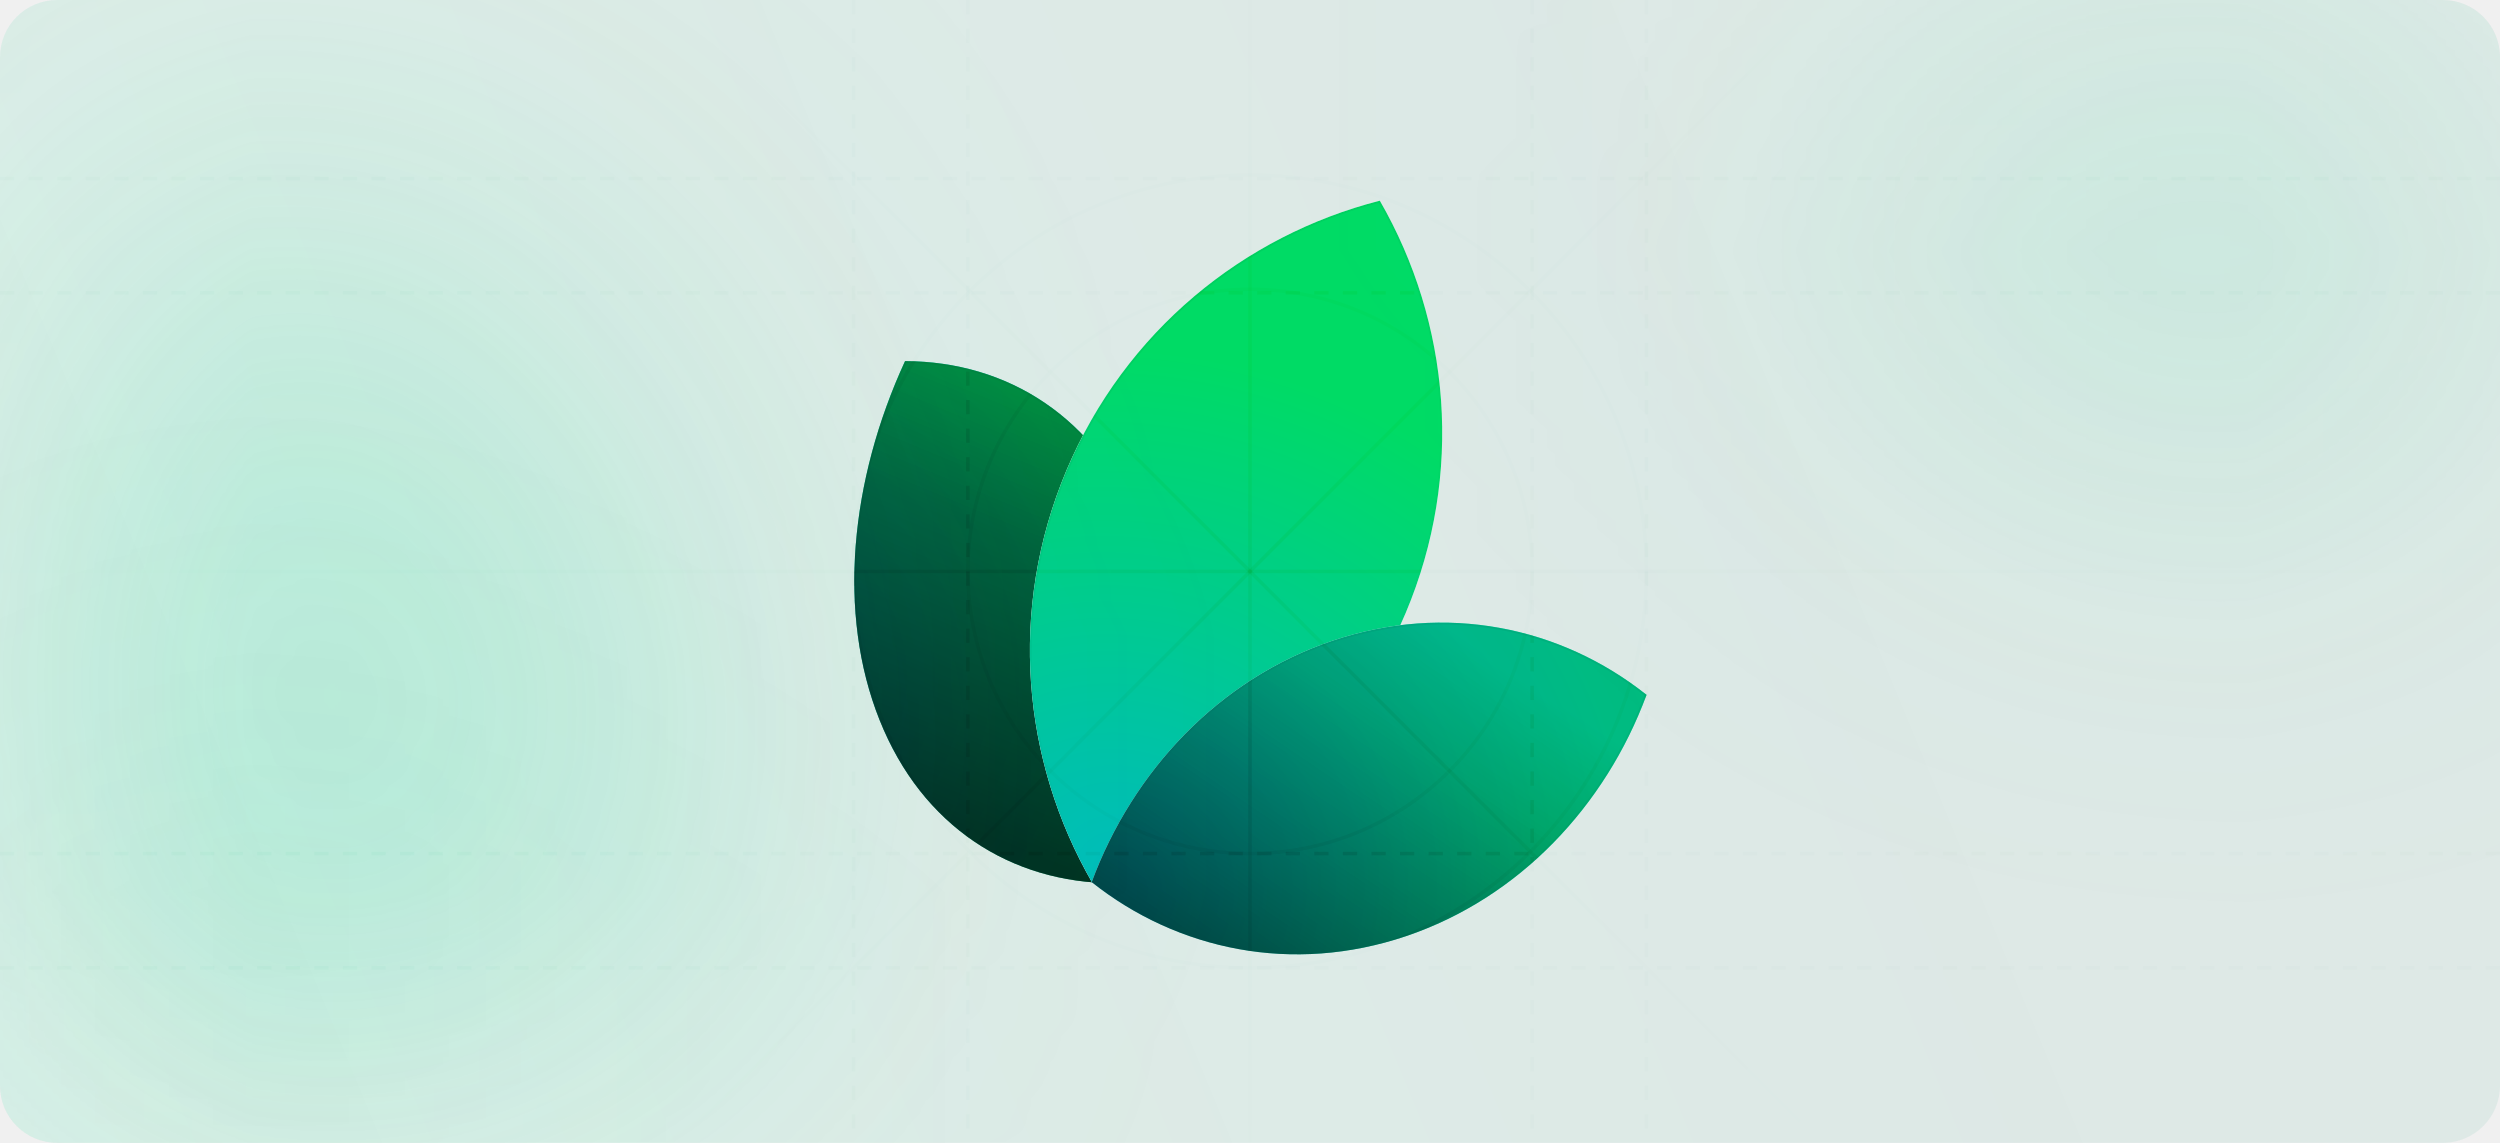
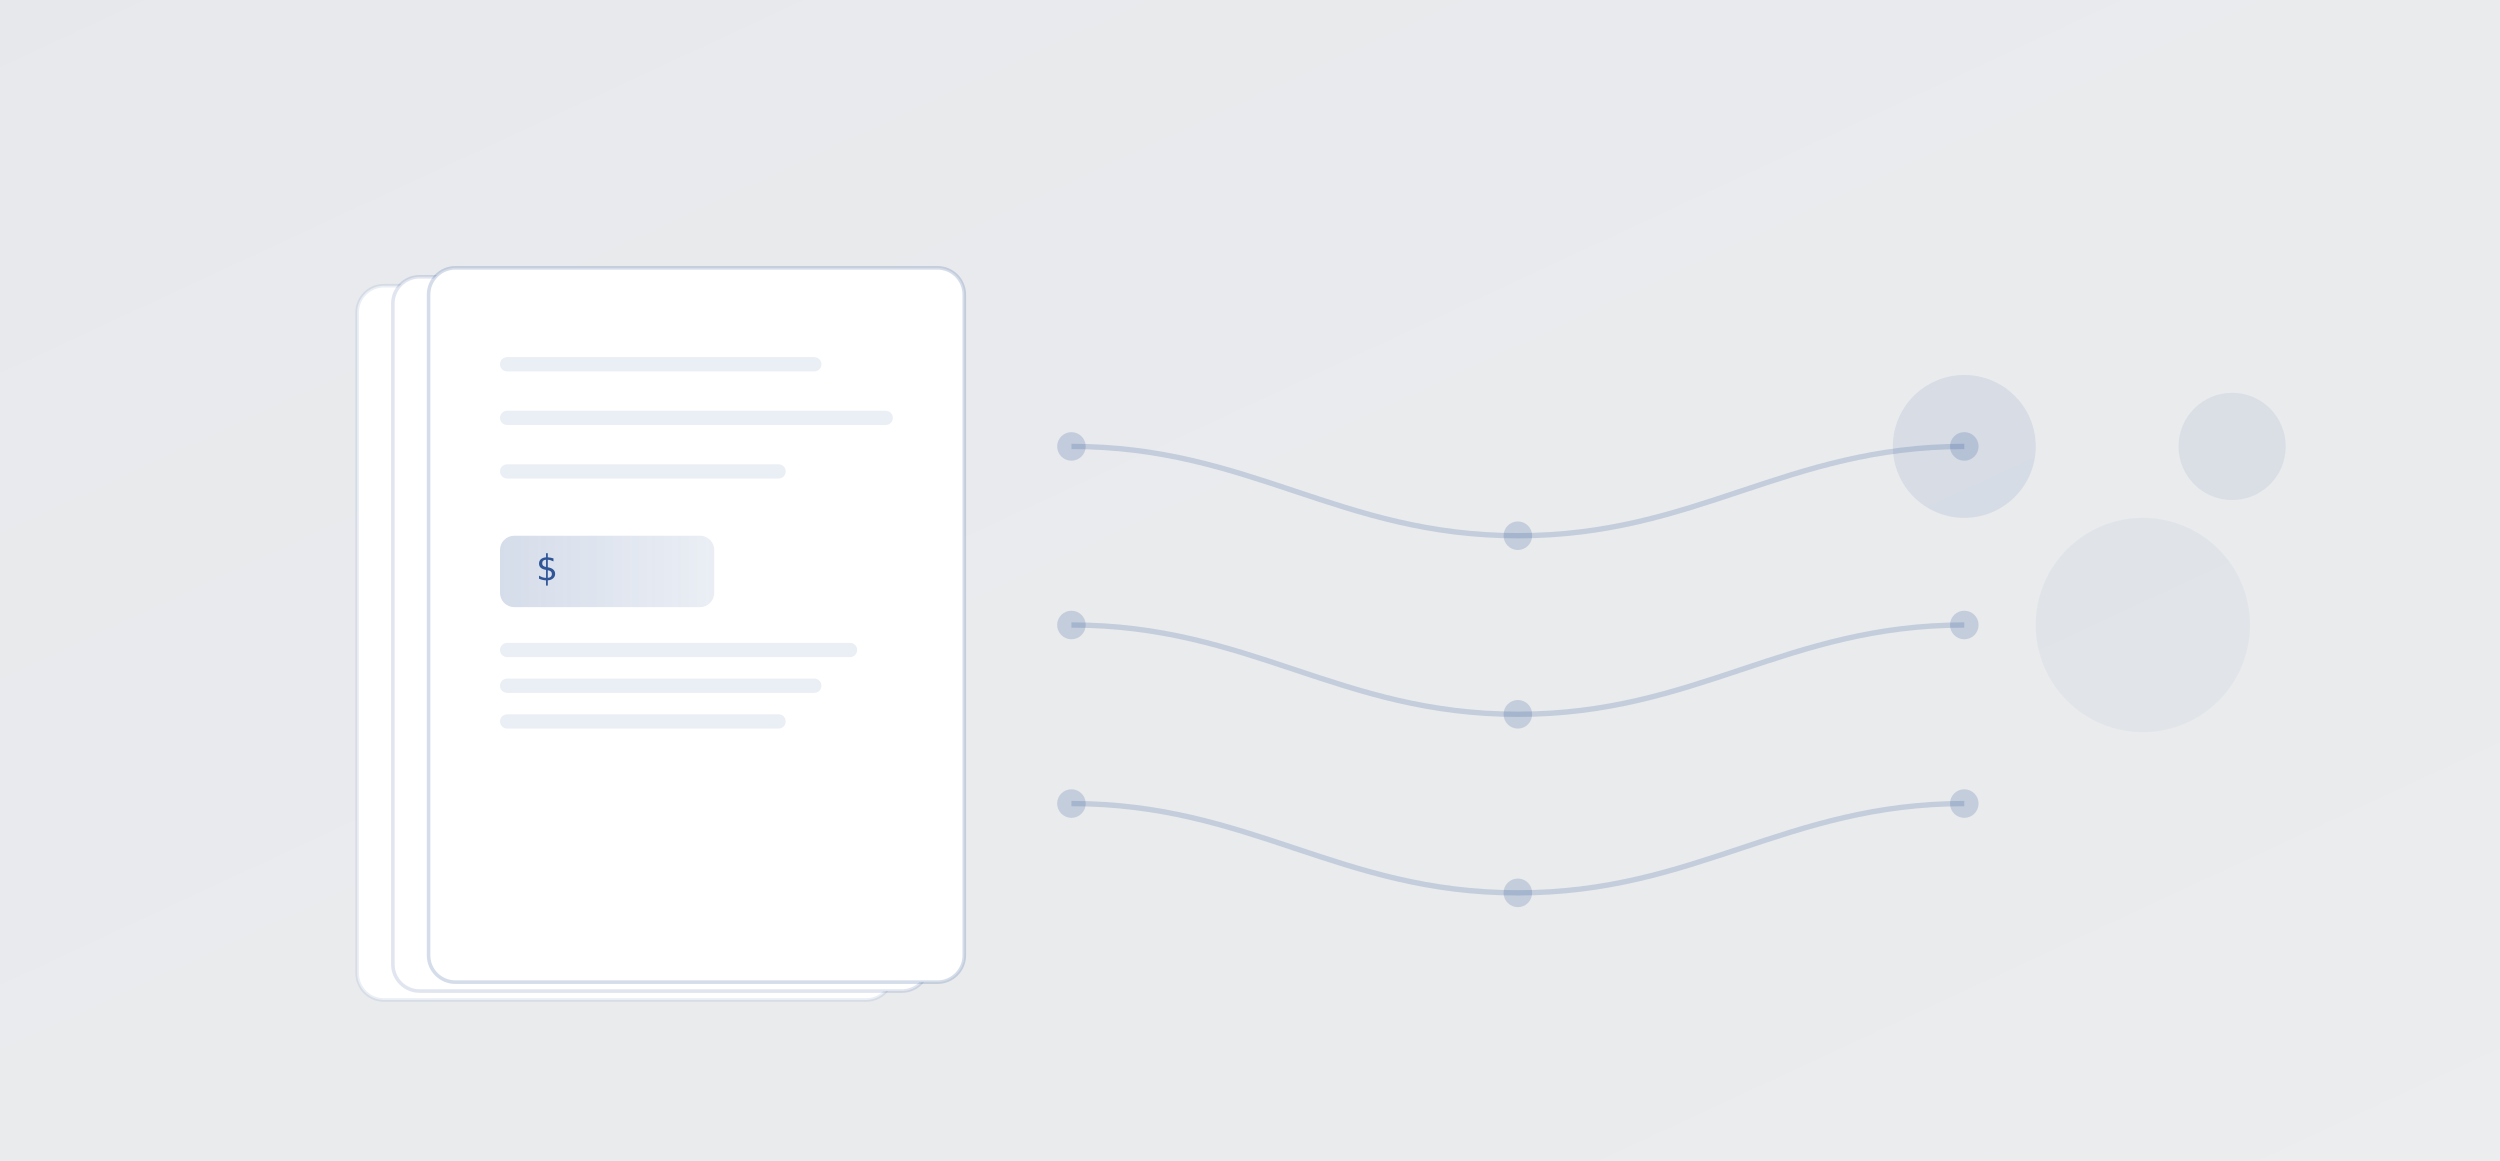
- <svg xmlns="http://www.w3.org/2000/svg" width="700" height="320" viewBox="0 0 700 320" fill="none">
-   <g clip-path="url(#clip0_2862_278)">
-     <rect width="700" height="320" rx="16" fill="url(#paint0_linear_2862_278)" />
-     <path d="M311.889 247.3C283.097 247.215 258.226 231.466 246.292 201.629C234.357 171.793 238.02 134.523 253.414 101.112C282.206 101.197 307.077 116.945 319.011 146.782C330.946 176.619 327.283 213.888 311.889 247.3Z" fill="white" />
-     <path d="M311.889 247.3C283.097 247.215 258.226 231.466 246.292 201.629C234.357 171.793 238.02 134.523 253.414 101.112C282.206 101.197 307.077 116.945 319.011 146.782C330.946 176.619 327.283 213.888 311.889 247.3Z" fill="url(#paint1_radial_2862_278)" />
-     <path d="M311.889 247.3C283.097 247.215 258.226 231.466 246.292 201.629C234.357 171.793 238.02 134.523 253.414 101.112C282.206 101.197 307.077 116.945 319.011 146.782C330.946 176.619 327.283 213.888 311.889 247.3Z" fill="black" fill-opacity="0.5" style="mix-blend-mode:hard-light" />
-     <path d="M311.889 247.3C283.097 247.215 258.226 231.466 246.292 201.629C234.357 171.793 238.02 134.523 253.414 101.112C282.206 101.197 307.077 116.945 319.011 146.782C330.946 176.619 327.283 213.888 311.889 247.3Z" fill="url(#paint2_linear_2862_278)" fill-opacity="0.5" style="mix-blend-mode:hard-light" />
-     <path d="M311.72 247.034C283.108 246.887 258.409 231.208 246.538 201.531C234.656 171.825 238.271 134.702 253.583 101.377C282.195 101.524 306.894 117.203 318.765 146.88C330.647 176.586 327.031 213.709 311.72 247.034Z" stroke="url(#paint3_linear_2862_278)" stroke-opacity="0.05" stroke-width="0.531" />
-     <path d="M305.839 247.174C343.92 237.419 377.154 210.619 393.585 171.64C410.017 132.661 405.98 90.199 386.347 56.193C348.266 65.948 315.032 92.749 298.601 131.728C282.169 170.706 286.206 213.168 305.839 247.174Z" fill="white" />
-     <path d="M305.839 247.174C343.92 237.419 377.154 210.619 393.585 171.64C410.017 132.661 405.98 90.199 386.347 56.193C348.266 65.948 315.032 92.749 298.601 131.728C282.169 170.706 286.206 213.168 305.839 247.174Z" fill="url(#paint4_radial_2862_278)" />
-     <path d="M393.341 171.537C376.971 210.369 343.89 237.091 305.969 246.867C286.462 212.959 282.476 170.663 298.845 131.831C315.215 92.998 348.295 66.276 386.217 56.5C405.724 90.408 409.71 132.704 393.341 171.537Z" stroke="url(#paint5_linear_2862_278)" stroke-opacity="0.05" stroke-width="0.531" />
-     <path d="M305.686 246.995C329.75 266.114 361.965 272.832 393.671 262.129C425.376 251.426 449.499 225.691 461.03 194.556C436.967 175.437 404.751 168.719 373.046 179.422C341.34 190.125 317.217 215.86 305.686 246.995Z" fill="white" />
-     <path d="M305.686 246.995C329.75 266.114 361.965 272.832 393.671 262.129C425.376 251.426 449.499 225.691 461.03 194.556C436.967 175.437 404.751 168.719 373.046 179.422C341.34 190.125 317.217 215.86 305.686 246.995Z" fill="url(#paint6_radial_2862_278)" />
-     <path d="M305.686 246.995C329.75 266.114 361.965 272.832 393.671 262.129C425.376 251.426 449.499 225.691 461.03 194.556C436.967 175.437 404.751 168.719 373.046 179.422C341.34 190.125 317.217 215.86 305.686 246.995Z" fill="black" fill-opacity="0.2" style="mix-blend-mode:hard-light" />
-     <path d="M305.686 246.995C329.75 266.114 361.965 272.832 393.671 262.129C425.376 251.426 449.499 225.691 461.03 194.556C436.967 175.437 404.751 168.719 373.046 179.422C341.34 190.125 317.217 215.86 305.686 246.995Z" fill="url(#paint7_linear_2862_278)" fill-opacity="0.5" style="mix-blend-mode:hard-light" />
-     <path d="M393.586 261.878C362.035 272.529 329.981 265.88 306.002 246.907C317.535 215.919 341.571 190.327 373.13 179.673C404.682 169.023 436.736 175.671 460.715 194.644C449.182 225.632 425.146 251.224 393.586 261.878Z" stroke="url(#paint8_linear_2862_278)" stroke-opacity="0.05" stroke-width="0.531" />
-     <g opacity="0.8" filter="url(#filter0_f_2862_278)">
-       <circle cx="660" cy="-60" r="160" fill="#18E299" fill-opacity="0.4" />
+ <svg xmlns="http://www.w3.org/2000/svg" viewBox="0 0 1400 650">
+   <defs>
+     <linearGradient id="bgGradient" x1="0%" y1="0%" x2="100%" y2="100%">
+       <stop offset="0%" style="stop-color:#2f5597;stop-opacity:0.05" />
+       <stop offset="100%" style="stop-color:#2f5597;stop-opacity:0.02" />
+     </linearGradient>
+     <linearGradient id="accentGradient" x1="0%" y1="0%" x2="100%" y2="0%">
+       <stop offset="0%" style="stop-color:#2f5597;stop-opacity:0.2" />
+       <stop offset="100%" style="stop-color:#2f5597;stop-opacity:0.1" />
+     </linearGradient>
+   </defs>
+   <rect width="1400" height="650" fill="url(#bgGradient)" />
+   <g transform="translate(150, 100)">
+     <g transform="translate(50, 50)">
+       <rect x="0" y="10" width="300" height="400" rx="15" fill="white" stroke="#2f5597" stroke-width="2" stroke-opacity="0.1" />
+       <rect x="20" y="5" width="300" height="400" rx="15" fill="white" stroke="#2f5597" stroke-width="2" stroke-opacity="0.15" />
+       <rect x="40" y="0" width="300" height="400" rx="15" fill="white" stroke="#2f5597" stroke-width="2" stroke-opacity="0.2" />
+       <g transform="translate(80, 50)">
+         <rect width="180" height="8" rx="4" fill="#2f5597" fill-opacity="0.1" />
+         <rect y="30" width="220" height="8" rx="4" fill="#2f5597" fill-opacity="0.1" />
+         <rect y="60" width="160" height="8" rx="4" fill="#2f5597" fill-opacity="0.1" />
+         <rect y="100" width="120" height="40" rx="8" fill="url(#accentGradient)" />
+         <text x="20" y="125" font-family="monospace" fill="#2f5597" font-size="20">$</text>
+         <rect y="160" width="200" height="8" rx="4" fill="#2f5597" fill-opacity="0.1" />
+         <rect y="180" width="180" height="8" rx="4" fill="#2f5597" fill-opacity="0.1" />
+         <rect y="200" width="160" height="8" rx="4" fill="#2f5597" fill-opacity="0.1" />
+       </g>
    </g>
-     <g opacity="0.8" filter="url(#filter1_f_2862_278)">
-       <circle cx="20" cy="213" r="160" fill="#18E299" fill-opacity="0.33" />
+     <g transform="translate(400, 50)">
+       <path d="M50,100 C150,100 200,150 300,150 C400,150 450,100 550,100" fill="none" stroke="#2f5597" stroke-width="3" stroke-opacity="0.2" />
+       <path d="M50,200 C150,200 200,250 300,250 C400,250 450,200 550,200" fill="none" stroke="#2f5597" stroke-width="3" stroke-opacity="0.2" />
+       <path d="M50,300 C150,300 200,350 300,350 C400,350 450,300 550,300" fill="none" stroke="#2f5597" stroke-width="3" stroke-opacity="0.2" />
+       <circle cx="50" cy="100" r="8" fill="#2f5597" fill-opacity="0.2" />
+       <circle cx="300" cy="150" r="8" fill="#2f5597" fill-opacity="0.2" />
+       <circle cx="550" cy="100" r="8" fill="#2f5597" fill-opacity="0.2" />
+       <circle cx="50" cy="200" r="8" fill="#2f5597" fill-opacity="0.2" />
+       <circle cx="300" cy="250" r="8" fill="#2f5597" fill-opacity="0.2" />
+       <circle cx="550" cy="200" r="8" fill="#2f5597" fill-opacity="0.2" />
+       <circle cx="50" cy="300" r="8" fill="#2f5597" fill-opacity="0.2" />
+       <circle cx="300" cy="350" r="8" fill="#2f5597" fill-opacity="0.2" />
+       <circle cx="550" cy="300" r="8" fill="#2f5597" fill-opacity="0.2" />
    </g>
-     <g opacity="0.8" filter="url(#filter2_f_2862_278)">
-       <circle cx="660" cy="480" r="160" fill="#18E299" fill-opacity="0.52" />
-     </g>
-     <g opacity="0.8" filter="url(#filter3_f_2862_278)">
-       <circle cx="20" cy="413" r="160" fill="#18E299" fill-opacity="0.22" />
-     </g>
-     <g style="mix-blend-mode:overlay" opacity="0.1">
-       <path d="M0 50H700" stroke="black" stroke-dasharray="4 4" />
-     </g>
-     <g style="mix-blend-mode:overlay" opacity="0.1">
-       <path d="M0 82H700" stroke="black" stroke-dasharray="4 4" />
-     </g>
-     <g style="mix-blend-mode:overlay" opacity="0.1">
-       <path d="M239 0L239 320" stroke="black" stroke-dasharray="4 4" />
-     </g>
-     <g style="mix-blend-mode:overlay" opacity="0.1">
-       <path d="M271 0L271 320" stroke="black" stroke-dasharray="4 4" />
-     </g>
-     <g style="mix-blend-mode:overlay" opacity="0.1">
-       <path d="M461 0L461 320" stroke="black" stroke-dasharray="4 4" />
-     </g>
-     <g style="mix-blend-mode:overlay" opacity="0.1">
-       <path d="M350 0L350 320" stroke="url(#paint9_linear_2862_278)" />
-     </g>
-     <g style="mix-blend-mode:overlay" opacity="0.1">
-       <path d="M429 0L429 320" stroke="black" stroke-dasharray="4 4" />
-     </g>
-     <g style="mix-blend-mode:overlay" opacity="0.1">
-       <path d="M0 271H700" stroke="black" stroke-dasharray="4 4" />
-     </g>
-     <g style="mix-blend-mode:overlay" opacity="0.1">
-       <path d="M0 239H700" stroke="black" stroke-dasharray="4 4" />
-     </g>
-     <g style="mix-blend-mode:overlay" opacity="0.1">
-       <path d="M0 160H700" stroke="url(#paint10_linear_2862_278)" />
-     </g>
-     <g style="mix-blend-mode:overlay" opacity="0.1">
-       <path d="M511 -1L189 321" stroke="url(#paint11_linear_2862_278)" />
-     </g>
-     <g style="mix-blend-mode:overlay" opacity="0.1">
-       <path d="M511 321L189 -1" stroke="url(#paint12_linear_2862_278)" />
-     </g>
-     <g style="mix-blend-mode:overlay" opacity="0.05">
-       <circle cx="350" cy="160" r="111" stroke="black" />
-     </g>
-     <g style="mix-blend-mode:overlay" opacity="0.05">
-       <circle cx="350" cy="160" r="79" stroke="black" />
+     <g transform="translate(900, 100)">
+       <circle cx="50" cy="50" r="40" fill="#2f5597" fill-opacity="0.1" />
+       <circle cx="150" cy="150" r="60" fill="#2f5597" fill-opacity="0.05" />
+       <circle cx="200" cy="50" r="30" fill="#2f5597" fill-opacity="0.08" />
    </g>
  </g>
-   <defs>
-     <filter id="filter0_f_2862_278" x="260" y="-460" width="800" height="800" filterUnits="userSpaceOnUse" color-interpolation-filters="sRGB">
-       <feFlood flood-opacity="0" result="BackgroundImageFix" />
-       <feBlend mode="normal" in="SourceGraphic" in2="BackgroundImageFix" result="shape" />
-       <feGaussianBlur stdDeviation="120" result="effect1_foregroundBlur_2862_278" />
-     </filter>
-     <filter id="filter1_f_2862_278" x="-380" y="-187" width="800" height="800" filterUnits="userSpaceOnUse" color-interpolation-filters="sRGB">
-       <feFlood flood-opacity="0" result="BackgroundImageFix" />
-       <feBlend mode="normal" in="SourceGraphic" in2="BackgroundImageFix" result="shape" />
-       <feGaussianBlur stdDeviation="120" result="effect1_foregroundBlur_2862_278" />
-     </filter>
-     <filter id="filter2_f_2862_278" x="260" y="80" width="800" height="800" filterUnits="userSpaceOnUse" color-interpolation-filters="sRGB">
-       <feFlood flood-opacity="0" result="BackgroundImageFix" />
-       <feBlend mode="normal" in="SourceGraphic" in2="BackgroundImageFix" result="shape" />
-       <feGaussianBlur stdDeviation="120" result="effect1_foregroundBlur_2862_278" />
-     </filter>
-     <filter id="filter3_f_2862_278" x="-380" y="13" width="800" height="800" filterUnits="userSpaceOnUse" color-interpolation-filters="sRGB">
-       <feFlood flood-opacity="0" result="BackgroundImageFix" />
-       <feBlend mode="normal" in="SourceGraphic" in2="BackgroundImageFix" result="shape" />
-       <feGaussianBlur stdDeviation="120" result="effect1_foregroundBlur_2862_278" />
-     </filter>
-     <linearGradient id="paint0_linear_2862_278" x1="1.04308e-05" y1="320" x2="710.784" y2="26.079" gradientUnits="userSpaceOnUse">
-       <stop stop-color="#18E299" stop-opacity="0.09" />
-       <stop offset="0.729" stop-color="#0D9373" stop-opacity="0.08" />
-     </linearGradient>
-     <radialGradient id="paint1_radial_2862_278" cx="0" cy="0" r="1" gradientUnits="userSpaceOnUse" gradientTransform="translate(208.697 189.703) rotate(-10.029) scale(169.097 167.466)">
-       <stop stop-color="#00B0BB" />
-       <stop offset="1" stop-color="#00DB65" />
-     </radialGradient>
-     <linearGradient id="paint2_linear_2862_278" x1="306.587" y1="93.56" x2="252.341" y2="224.228" gradientUnits="userSpaceOnUse">
-       <stop stop-color="#18E299" />
-       <stop offset="1" />
-     </linearGradient>
-     <linearGradient id="paint3_linear_2862_278" x1="311.84" y1="123.717" x2="253.579" y2="224.761" gradientUnits="userSpaceOnUse">
-       <stop />
-       <stop offset="1" stop-opacity="0" />
-     </linearGradient>
-     <radialGradient id="paint4_radial_2862_278" cx="0" cy="0" r="1" gradientUnits="userSpaceOnUse" gradientTransform="translate(313.407 243.64) rotate(-75.7542) scale(203.632 223.902)">
-       <stop stop-color="#00BBBB" />
-       <stop offset="0.713" stop-color="#00DB65" />
-     </radialGradient>
-     <linearGradient id="paint5_linear_2862_278" x1="308.586" y1="102.284" x2="383.487" y2="201.169" gradientUnits="userSpaceOnUse">
-       <stop />
-       <stop offset="1" stop-opacity="0" />
-     </linearGradient>
-     <radialGradient id="paint6_radial_2862_278" cx="0" cy="0" r="1" gradientUnits="userSpaceOnUse" gradientTransform="translate(311.447 249.925) rotate(-20.3524) scale(174.776 163.096)">
-       <stop stop-color="#00B0BB" />
-       <stop offset="1" stop-color="#00DB65" />
-     </radialGradient>
-     <linearGradient id="paint7_linear_2862_278" x1="395.843" y1="169.781" x2="332.121" y2="263.82" gradientUnits="userSpaceOnUse">
-       <stop stop-color="#00B1BC" />
-       <stop offset="1" />
-     </linearGradient>
-     <linearGradient id="paint8_linear_2862_278" x1="395.843" y1="169.781" x2="370.991" y2="271.799" gradientUnits="userSpaceOnUse">
-       <stop />
-       <stop offset="1" stop-opacity="0" />
-     </linearGradient>
-     <linearGradient id="paint9_linear_2862_278" x1="350" y1="0" x2="350" y2="320" gradientUnits="userSpaceOnUse">
-       <stop stop-opacity="0" />
-       <stop offset="0" stop-opacity="0.3" />
-       <stop offset="0.333" />
-       <stop offset="0.667" />
-       <stop offset="1" stop-opacity="0.3" />
-     </linearGradient>
-     <linearGradient id="paint10_linear_2862_278" x1="0" y1="160" x2="700" y2="160" gradientUnits="userSpaceOnUse">
-       <stop stop-opacity="0.1" />
-       <stop offset="0.5" />
-       <stop offset="1" stop-opacity="0.1" />
-     </linearGradient>
-     <linearGradient id="paint11_linear_2862_278" x1="511" y1="-1" x2="189" y2="321" gradientUnits="userSpaceOnUse">
-       <stop stop-opacity="0.1" />
-       <stop offset="0.5" />
-       <stop offset="1" stop-opacity="0.1" />
-     </linearGradient>
-     <linearGradient id="paint12_linear_2862_278" x1="511" y1="321" x2="189" y2="-1" gradientUnits="userSpaceOnUse">
-       <stop stop-opacity="0.1" />
-       <stop offset="0.5" />
-       <stop offset="1" stop-opacity="0.1" />
-     </linearGradient>
-     <clipPath id="clip0_2862_278">
-       <rect width="700" height="320" rx="16" fill="white" />
-     </clipPath>
-   </defs>
</svg>
